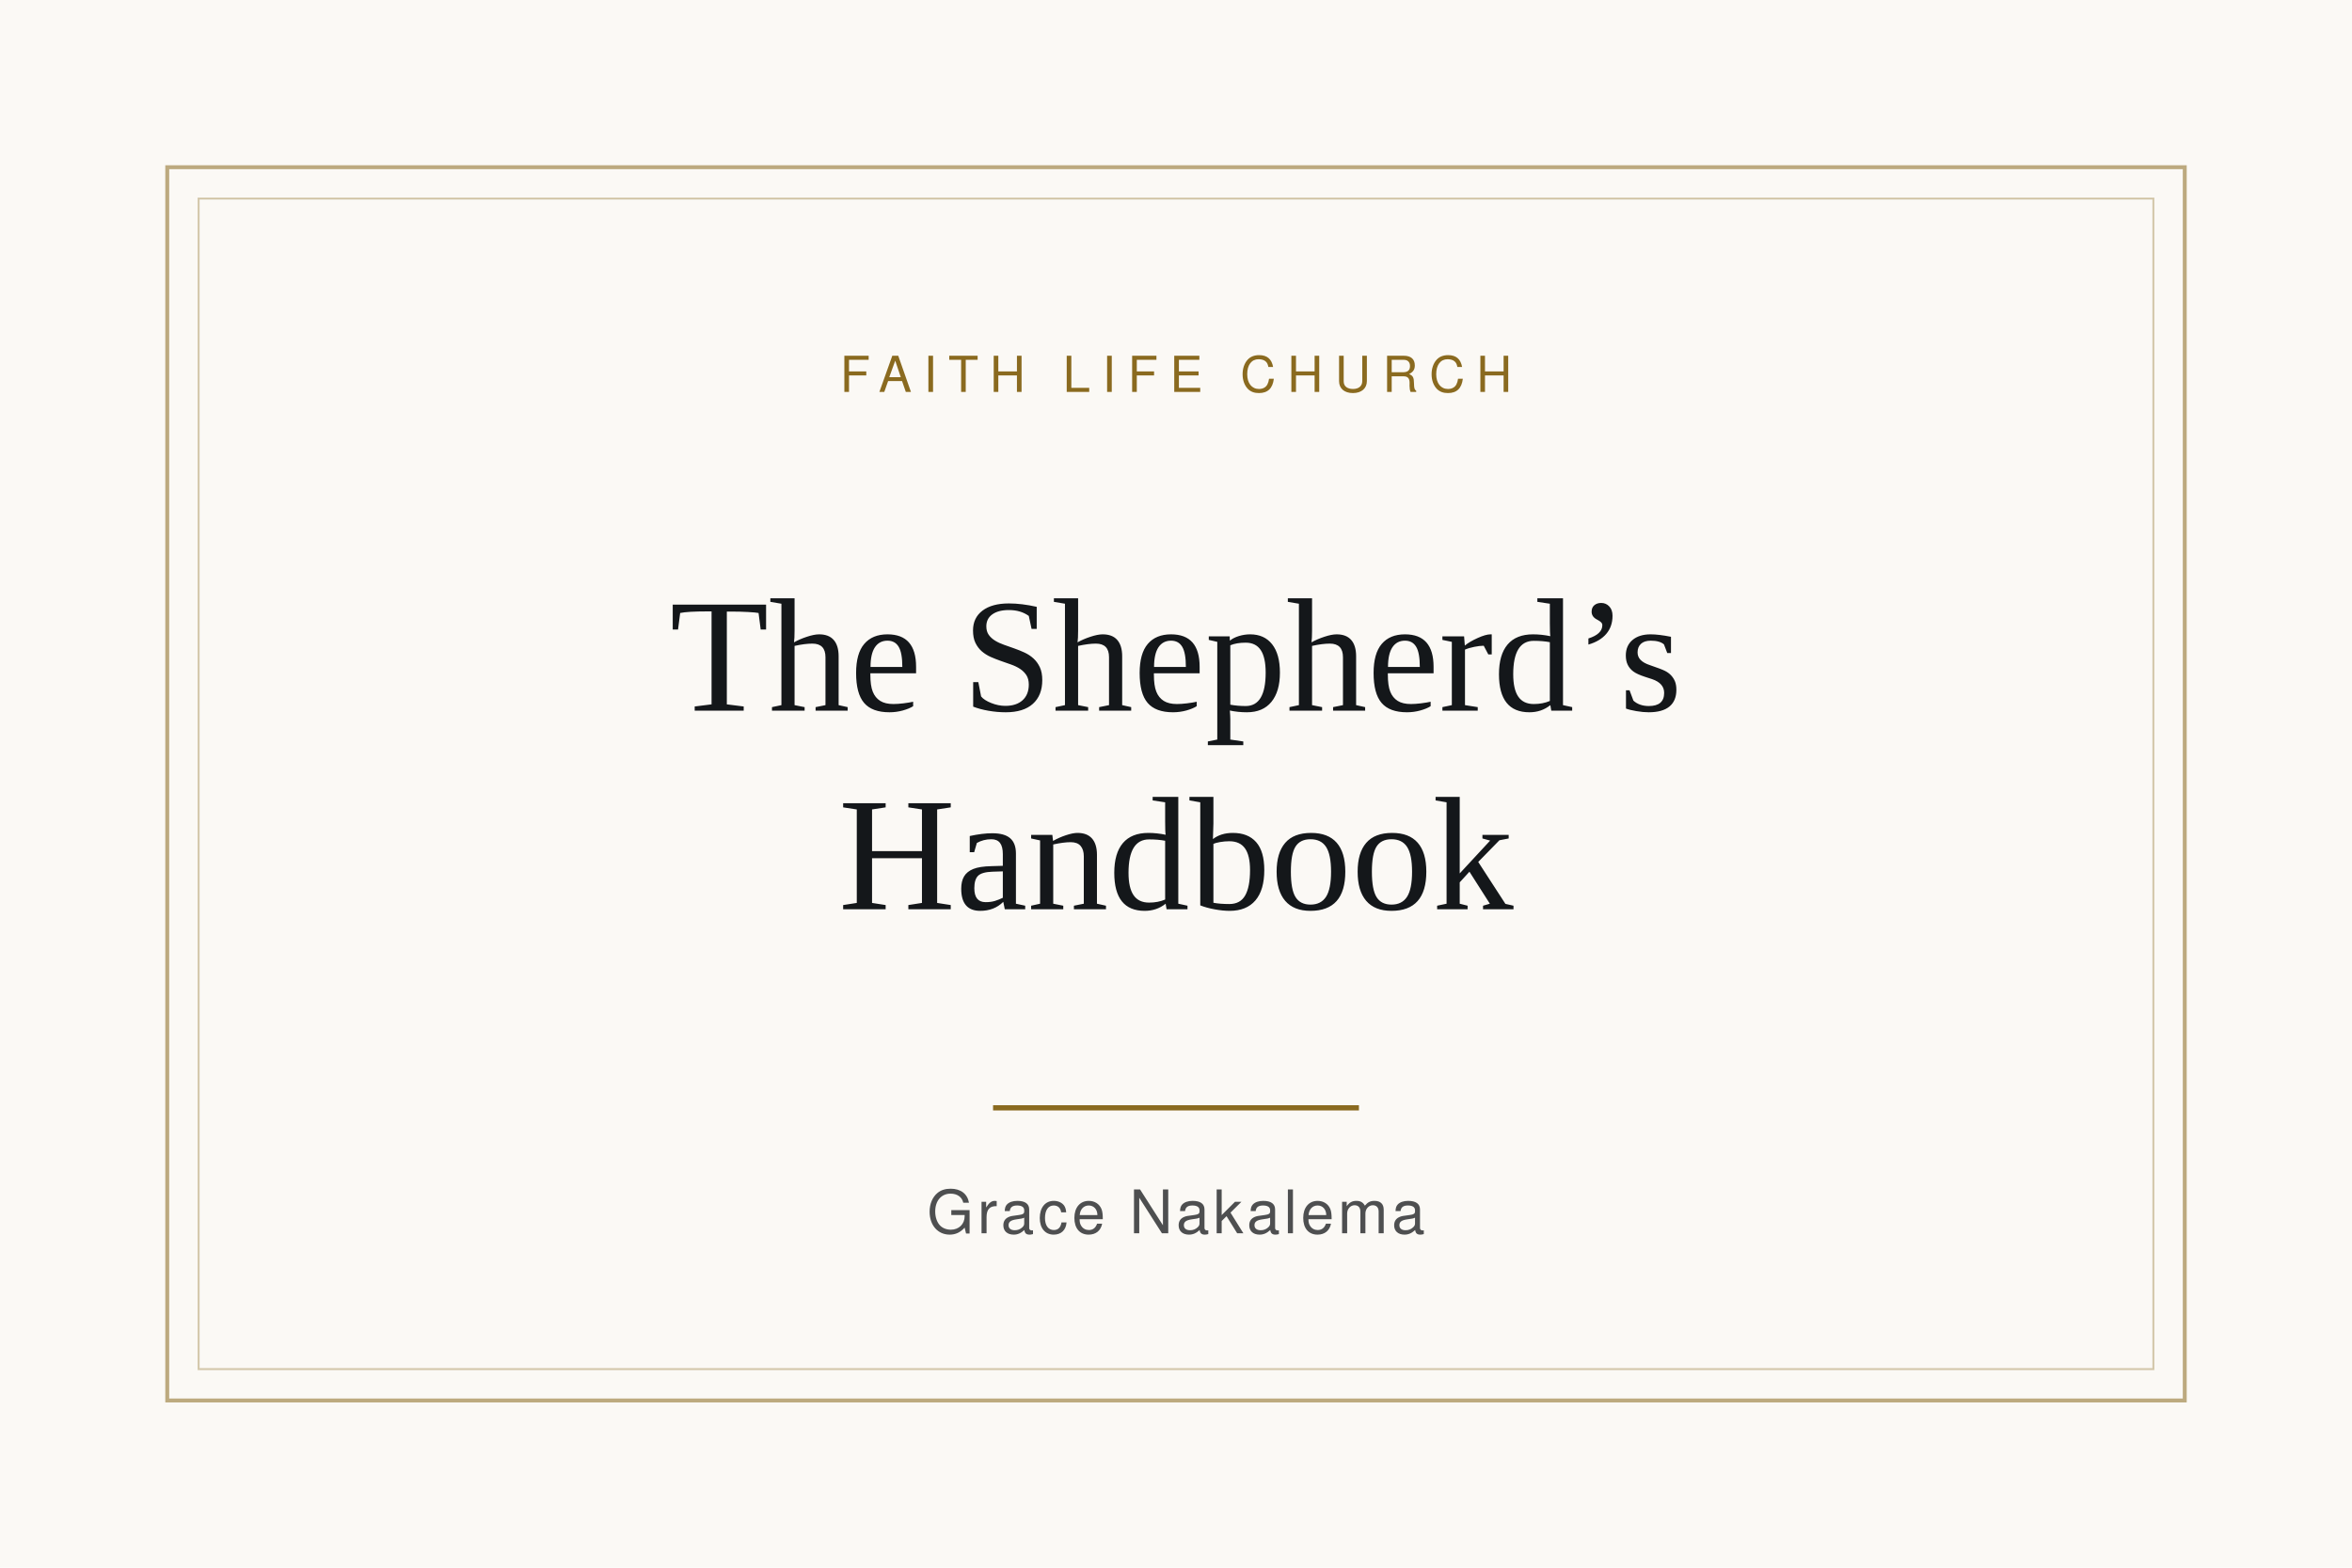
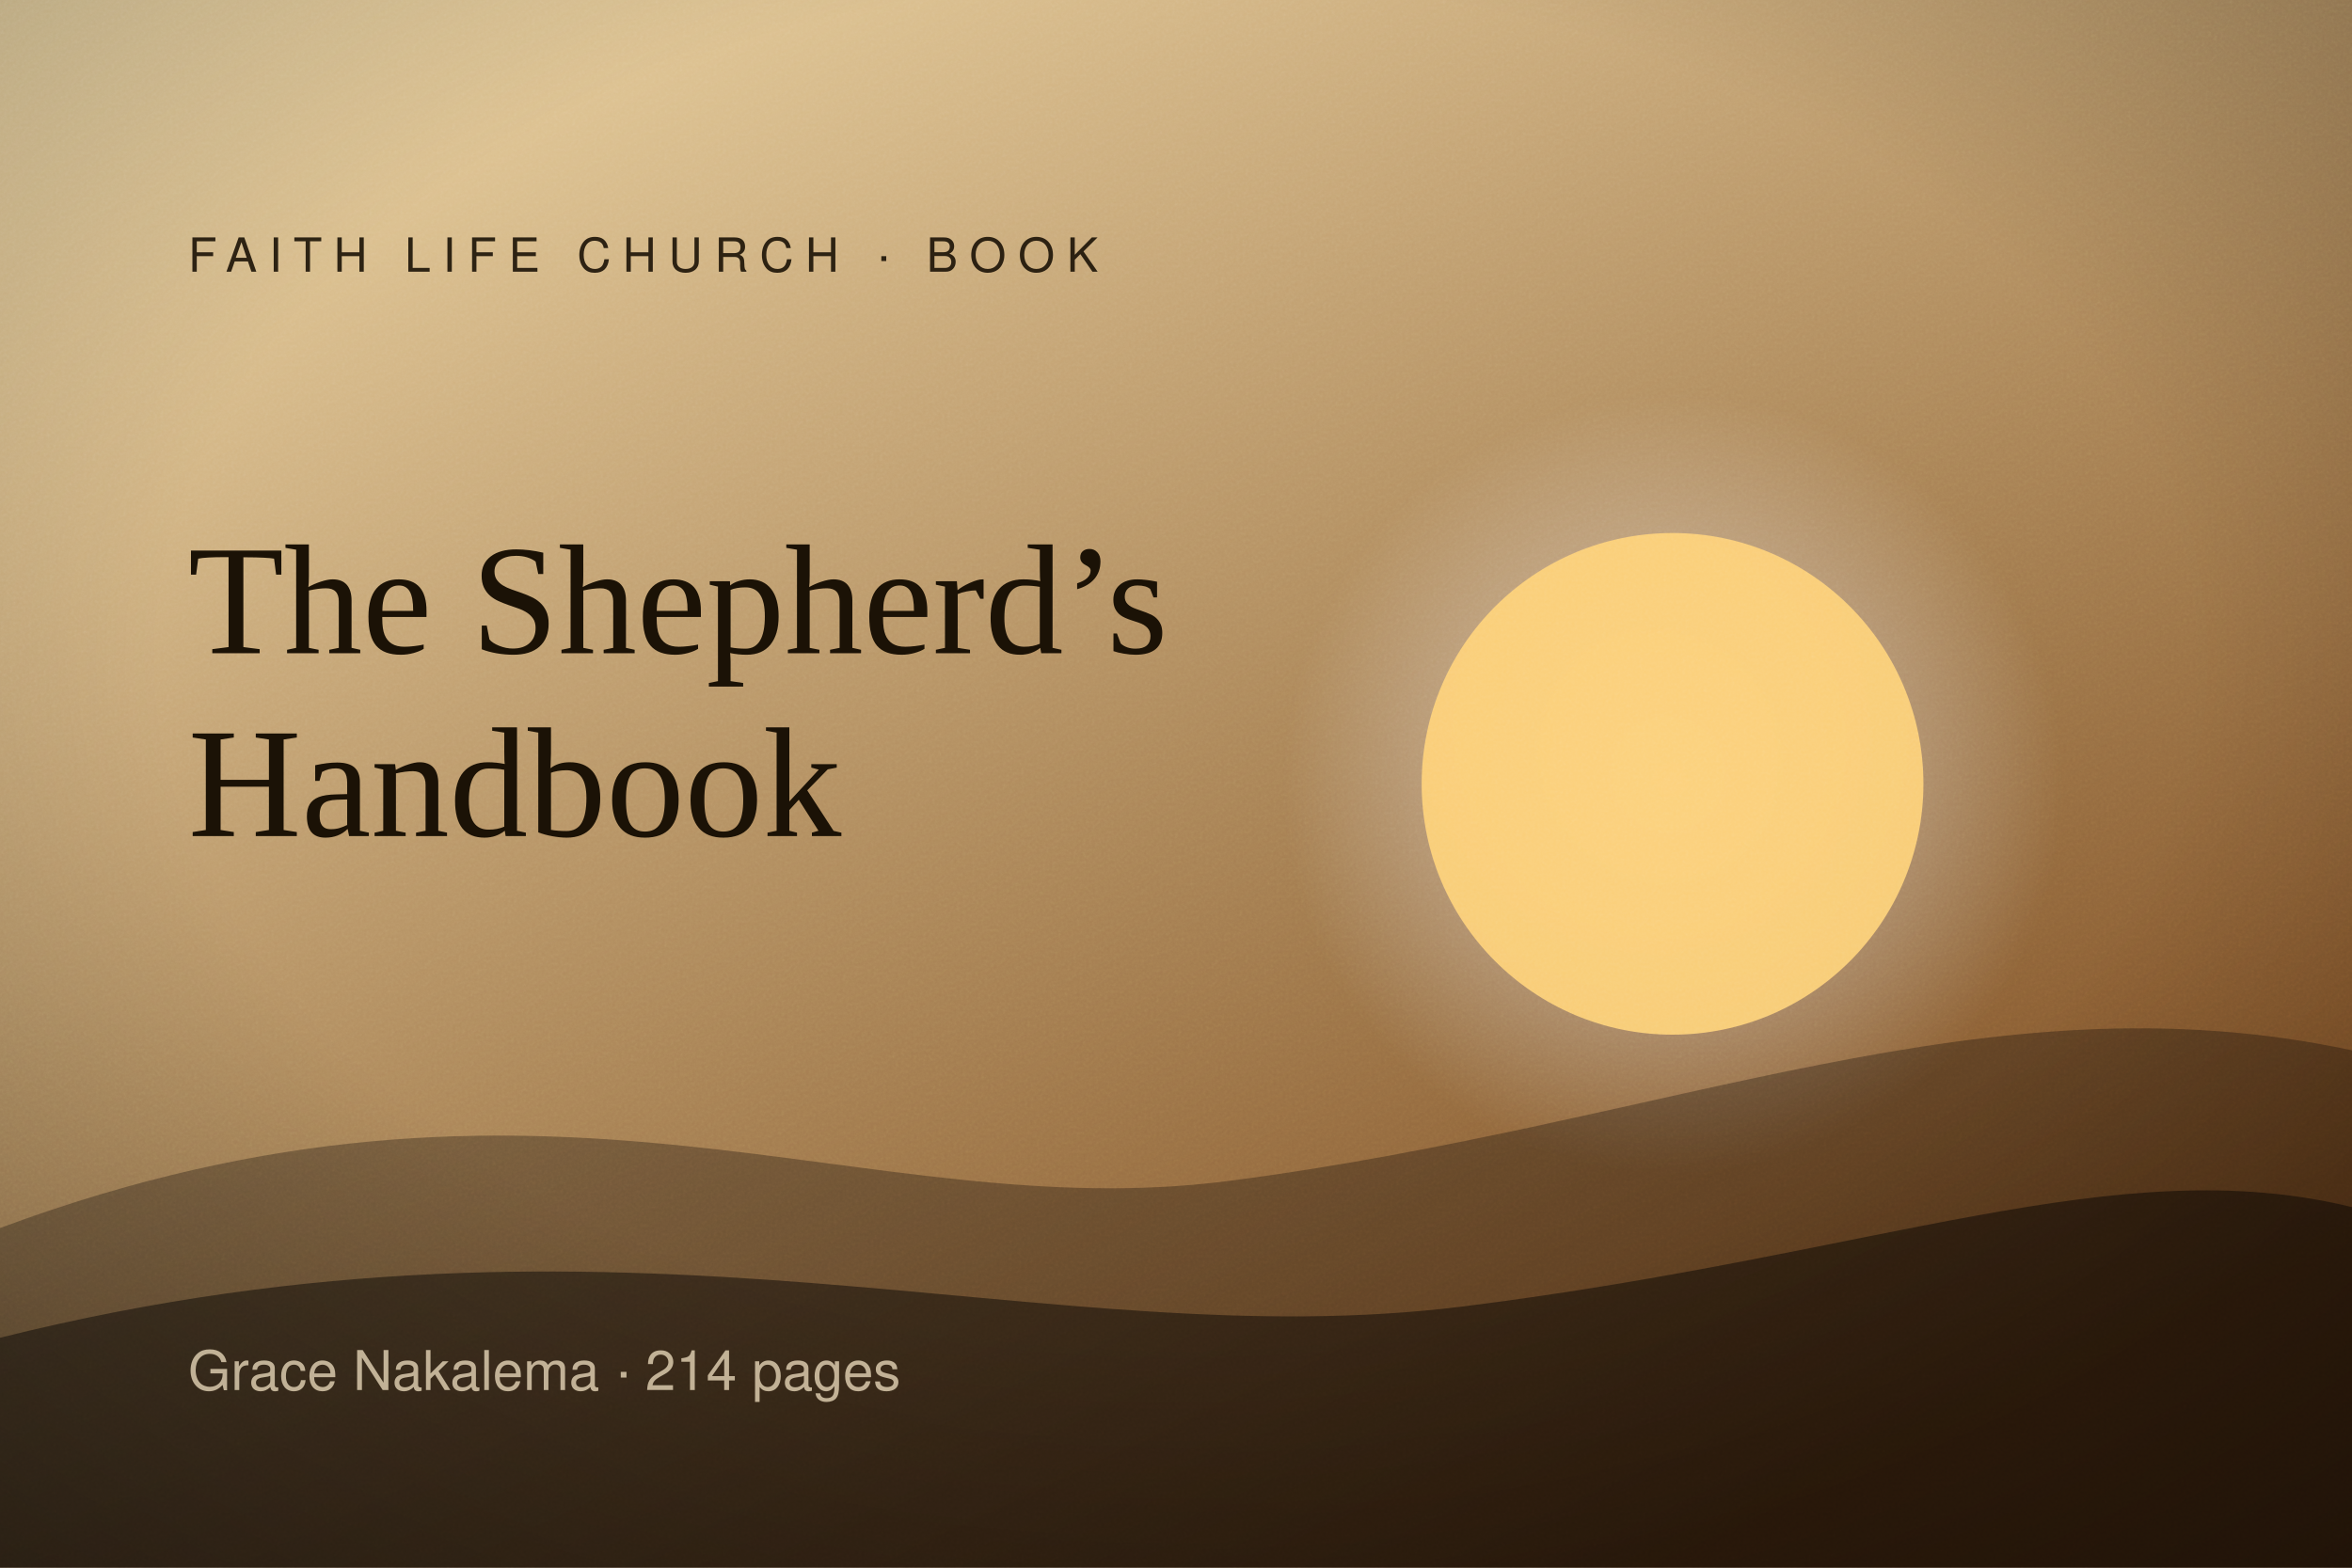
<svg xmlns="http://www.w3.org/2000/svg" viewBox="0 0 900 600" width="900" height="600" role="img" aria-label="The Shepherd’s Handbook">
-   <rect width="900" height="600" fill="#fbf9f5" />
-   <rect x="64" y="64" width="772" height="472" fill="none" stroke="#8a6a1f" stroke-width="1.5" opacity="0.55" />
-   <rect x="76" y="76" width="748" height="448" fill="none" stroke="#8a6a1f" stroke-width="0.75" opacity="0.35" />
-   <text x="450" y="150" text-anchor="middle" font-family="'Helvetica Neue', Helvetica, Arial, sans-serif" font-size="19" letter-spacing="4.5" fill="#8a6a1f">FAITH LIFE CHURCH</text>
-   <text x="450" y="272" text-anchor="middle" font-family="Georgia, 'Times New Roman', serif" font-size="62" fill="#14171a">The Shepherd’s</text>
-   <text x="450" y="348" text-anchor="middle" font-family="Georgia, 'Times New Roman', serif" font-size="62" fill="#14171a">Handbook</text>
-   <line x1="380" y1="424" x2="520" y2="424" stroke="#8a6a1f" stroke-width="2" />
-   <text x="450" y="472" text-anchor="middle" font-family="'Helvetica Neue', Helvetica, Arial, sans-serif" font-size="23" letter-spacing="1.4" fill="#14171a" opacity="0.75">Grace Nakalema</text>
+   <defs>
+     <linearGradient id="ramp1" x1="0" y1="0" x2="0.7" y2="1">
+       <stop offset="0" stop-color="#f0d9a7" />
+       <stop offset="1" stop-color="#7a4a20" />
+     </linearGradient>
+     <radialGradient id="glow1" cx="0.5" cy="0.5" r="0.5">
+       <stop offset="0" stop-color="#fff" stop-opacity="0.55" />
+       <stop offset="1" stop-color="#fff" stop-opacity="0" />
+     </radialGradient>
+     <radialGradient id="vig1" cx="0.5" cy="0.42" r="0.78">
+       <stop offset="0.55" stop-color="#000" stop-opacity="0" />
+       <stop offset="1" stop-color="#000" stop-opacity="0.34" />
+     </radialGradient>
+     <filter id="grain1" x="0" y="0" width="100%" height="100%">
+       <feTurbulence type="fractalNoise" baseFrequency="0.85" numOctaves="3" seed="1" />
+       <feColorMatrix type="saturate" values="0" />
+     </filter>
+     <filter id="soft1" x="-30%" y="-30%" width="160%" height="160%">
+       <feGaussianBlur stdDeviation="26" />
+     </filter>
+   </defs>
+   <rect width="900" height="600" fill="url(#ramp1)" />
+   <circle cx="640" cy="300" r="150" fill="url(#glow1)" />
+   <circle cx="640" cy="300" r="96" fill="#ffd27a" opacity="0.92" />
+   <path d="M0 470 C 210 392 330 470 470 452 C 640 430 760 372 900 402 L900 600 L0 600Z" fill="#000" opacity="0.30" />
+   <path d="M0 512 C 240 452 400 520 560 500 C 720 480 810 440 900 462 L900 600 L0 600Z" fill="#000" opacity="0.46" />
+   <rect width="900" height="600" fill="url(#vig1)" />
+   <rect width="900" height="600" filter="url(#grain1)" opacity="0.13" style="mix-blend-mode:overlay" />
+   <text x="72" y="104" font-family="'Helvetica Neue', Helvetica, Arial, sans-serif" font-size="18" letter-spacing="4.6" fill="#1b1206" opacity="0.9">FAITH LIFE CHURCH · BOOK</text>
+   <text x="72" y="250" text-anchor="start" font-family="Georgia, 'Times New Roman', serif" font-size="60" fill="#1b1206">The Shepherd’s</text>
+   <text x="72" y="320" text-anchor="start" font-family="Georgia, 'Times New Roman', serif" font-size="60" fill="#1b1206">Handbook</text>
+   <text x="72" y="532" font-family="'Helvetica Neue', Helvetica, Arial, sans-serif" font-size="21" fill="#f6e6c6" opacity="0.72">Grace Nakalema · 214 pages</text>
</svg>
